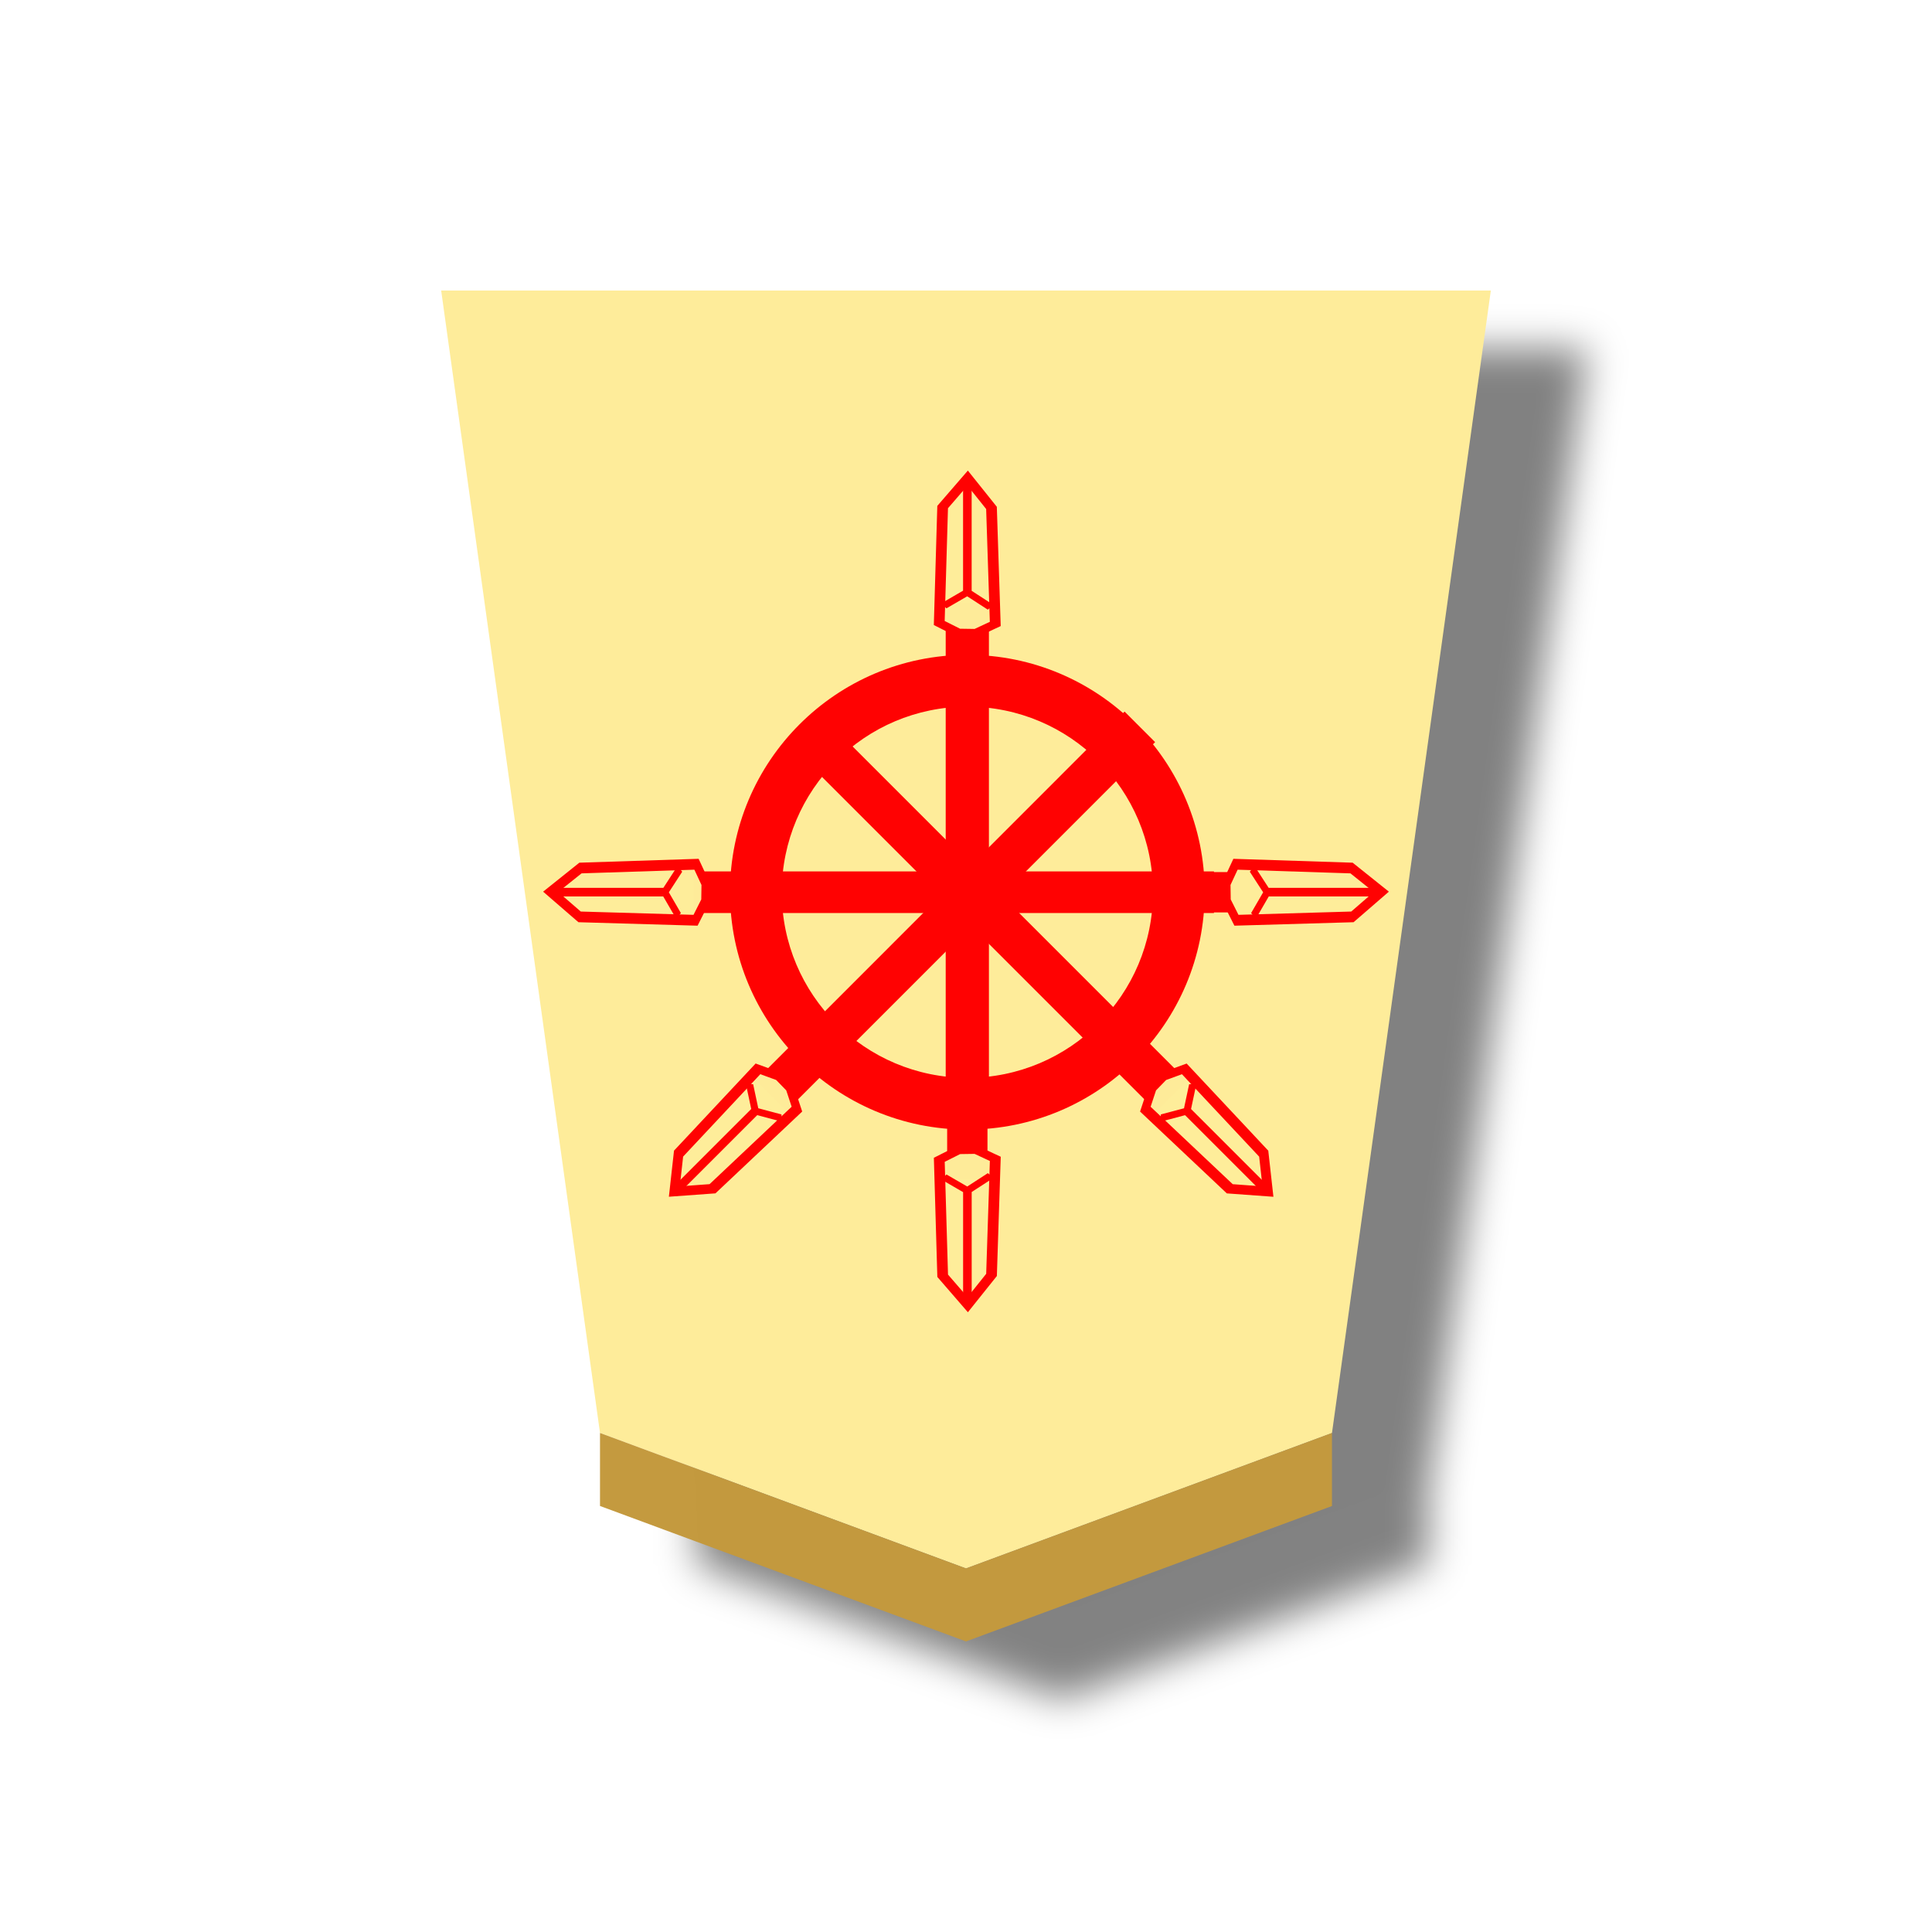
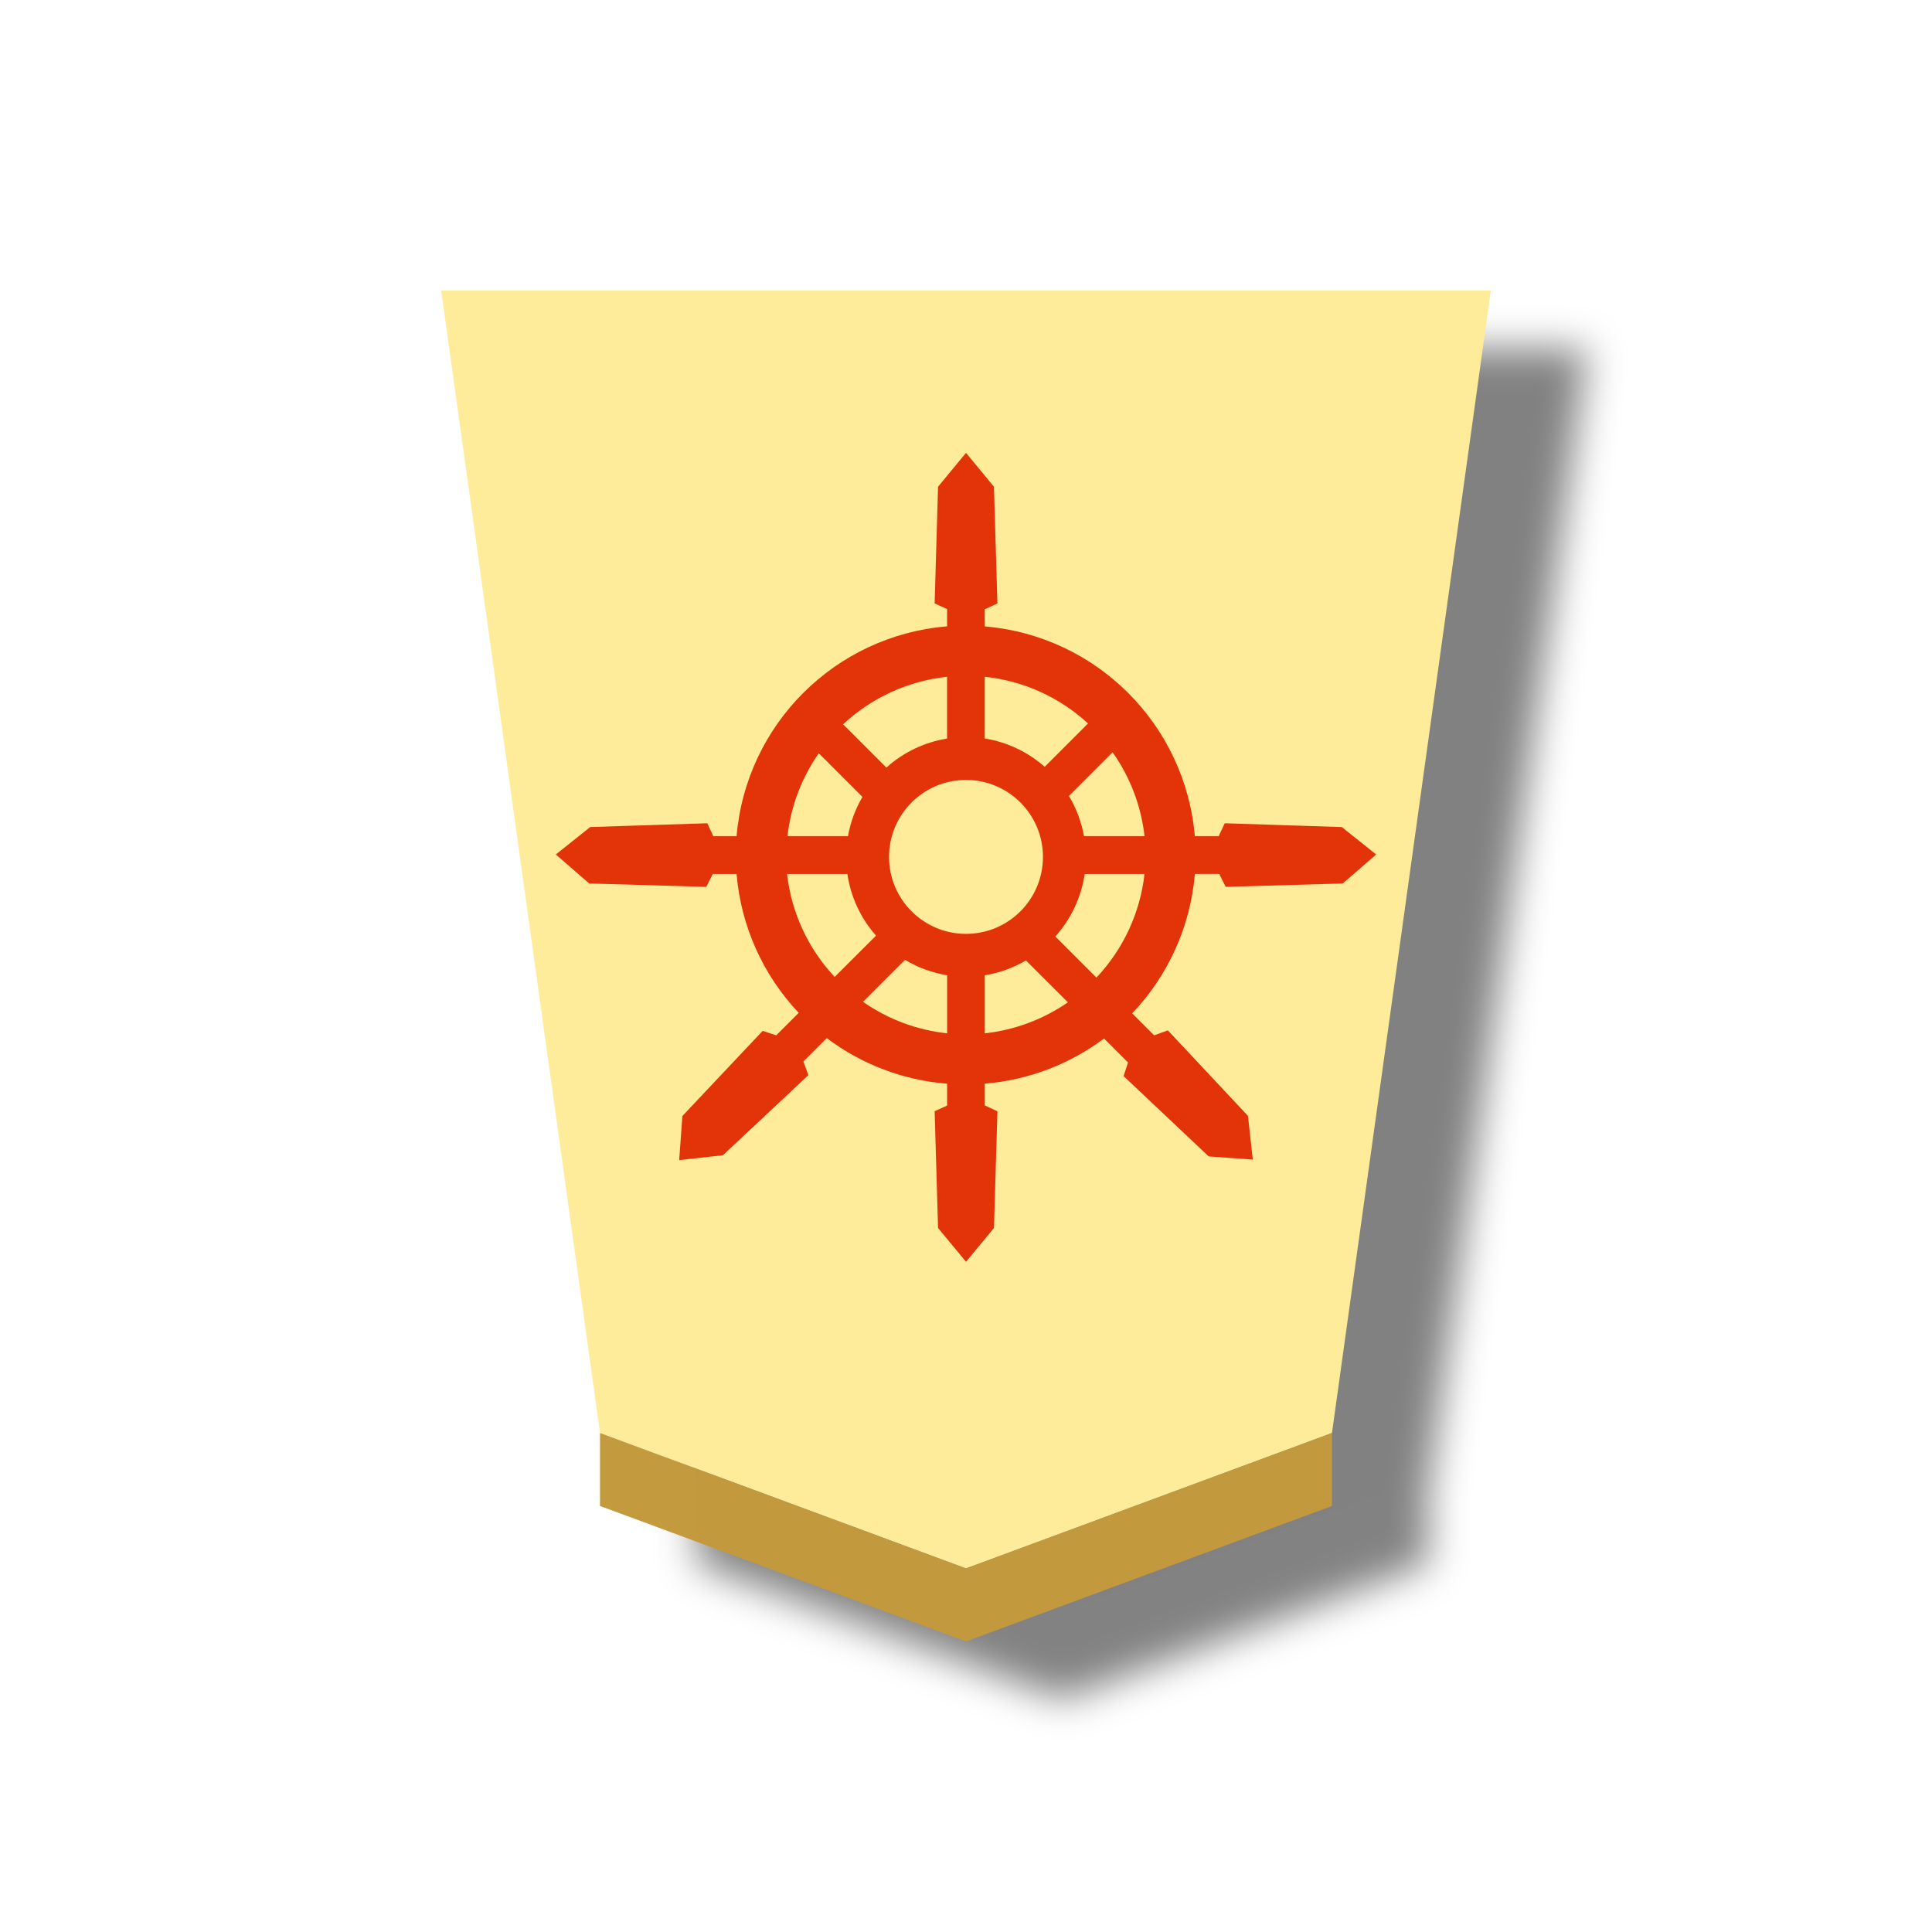
<svg xmlns="http://www.w3.org/2000/svg" viewBox="0 0 60 60">
  <defs>
    <filter id="1NY_svg__a" width="1.18" height="1.112" x="-.044" y="-.034" color-interpolation-filters="sRGB">
      <feFlood flood-color="#000" flood-opacity=".498" result="flood" />
      <feComposite in="flood" in2="SourceGraphic" operator="in" result="composite1" />
      <feGaussianBlur in="composite1" result="blur" stdDeviation="1" />
      <feOffset dx="5" dy="3" result="offset" />
      <feComposite in="SourceGraphic" in2="offset" result="composite2" />
    </filter>
  </defs>
  <g opacity=".99">
    <g filter="url(#1NY_svg__a)" transform="matrix(.6 0 0 .6 -286.101 -161.266)">
      <path fill="#feec99" d="m526.835 349.958 18.943-7.01L554 283.815h-54.33l8.221 59.13z" />
      <path fill="#c3983c" fill-opacity=".992" d="M507.891 346.726v-3.78l18.944 7.012 18.943-7.01v3.779l-18.943 7.01z" />
    </g>
-     <path fill="red" stroke="red" stroke-width="4.938" d="M372.14 1666.57v-346.55h15v346.55z" transform="matrix(-.06281 0 0 -.04588 53.886 97.066)" />
-     <g stroke="red" stroke-width="4.938">
-       <path fill="#feec99" fill-opacity=".992" stroke-width="7.525" d="m373.444 1325.142-13.45-8.57 2.65-111.341 16.688-28.568 17.542 27.755 2.373 111.247-13.382 9.224z" transform="matrix(-.04432 0 0 -.03237 46.865 78.607)" />
-       <path fill="none" stroke-width="6.02" d="M379.551 1181.017v105.099l16.535 13.127m-16.535-13.127-16.317 14.496" transform="matrix(-.04432 0 0 -.03237 46.865 78.607)" />
-     </g>
-     <path fill="red" d="M30.042 35.08a7.37 7.37 0 0 0 7.371-7.371 7.37 7.37 0 0 0-7.372-7.372 7.37 7.37 0 0 0-7.37 7.372 7.37 7.37 0 0 0 7.371 7.372zm0-1.607a5.764 5.764 0 0 1-5.763-5.764 5.764 5.764 0 0 1 5.763-5.763 5.764 5.764 0 0 1 5.764 5.763 5.764 5.764 0 0 1-5.764 5.764" />
-     <path fill="red" stroke="red" stroke-width="6.371" d="M372.14 1666.57v-346.55h15v346.55z" transform="matrix(-.06281 0 0 .04588 53.886 -41.698)" />
-     <g stroke="red" stroke-width="4.938">
-       <path fill="#feec99" fill-opacity=".992" stroke-width="7.525" d="m373.444 1325.142-13.45-8.57 2.65-111.341 16.688-28.568 17.542 27.755 2.373 111.247-13.382 9.224z" transform="matrix(-.04432 0 0 .03237 46.864 -23.24)" />
-       <path fill="none" stroke-width="6.02" d="M379.551 1181.017v105.099l16.535 13.127m-16.535-13.127-16.317 14.496" transform="matrix(-.04432 0 0 .03237 46.864 -23.24)" />
-     </g>
-     <path fill="red" stroke="red" stroke-width="6.371" d="M372.14 1666.57v-346.55h15v346.55z" transform="matrix(-.04441 -.0444 .03244 -.03245 -1.908 93.613)" />
-     <path fill="red" stroke="red" stroke-width="6.371" d="M372.14 1666.57v-346.55h15v346.55z" transform="matrix(.04441 -.0444 -.03243 -.03243 62.232 93.6)" />
-     <path fill="red" stroke="red" stroke-width="4.938" d="M372.14 1666.57v-346.55h15v346.55z" transform="matrix(0 .06281 -.04588 0 98.94 3.864)" />
-     <g stroke="red" stroke-width="4.938">
-       <path fill="#feec99" fill-opacity=".992" stroke-width="7.525" d="m373.444 1325.142-13.45-8.57 2.65-111.341 16.688-28.568 17.542 27.755 2.373 111.247-13.382 9.224z" transform="matrix(0 .04432 -.03237 0 80.987 10.885)" />
-       <path fill="none" stroke-width="6.02" d="M379.551 1181.017v105.099l16.535 13.127m-16.535-13.127-16.317 14.496" transform="matrix(0 .04432 -.03237 0 80.987 10.885)" />
-     </g>
-     <path fill="red" stroke="red" stroke-width="5.575" d="M372.14 1666.57v-346.55h15v346.55z" transform="matrix(0 .06281 .04588 0 -38.89 3.864)" />
-     <g stroke="red" stroke-width="4.938">
-       <path fill="#feec99" fill-opacity=".992" stroke-width="7.525" d="m373.444 1325.142-13.45-8.57 2.65-111.341 16.688-28.568 17.542 27.755 2.373 111.247-13.382 9.224z" transform="matrix(0 .04432 .03237 0 -20.987 10.885)" />
-       <path fill="none" stroke-width="6.02" d="M379.551 1181.017v105.099l16.535 13.127m-16.535-13.127-16.317 14.496" transform="matrix(0 .04432 .03237 0 -20.987 10.885)" />
-     </g>
-     <g stroke="red" stroke-width="4.938">
-       <path fill="#feec99" fill-opacity=".992" stroke-width="7.525" d="m373.444 1325.142-13.45-8.57 2.65-111.341 16.688-28.568 17.542 27.755 2.373 111.247-13.382 9.224z" transform="rotate(44.997 -71.788 4.438)scale(.04432 -.03238)" />
-       <path fill="none" stroke-width="6.02" d="M379.551 1181.017v105.099l16.535 13.127m-16.535-13.127-16.317 14.496" transform="rotate(44.997 -71.788 4.438)scale(.04432 -.03238)" />
-     </g>
-     <g stroke="red" stroke-width="4.938">
-       <path fill="#feec99" fill-opacity=".992" stroke-width="7.525" d="m373.444 1325.142-13.45-8.57 2.65-111.341 16.688-28.568 17.542 27.755 2.373 111.247-13.382 9.224z" transform="matrix(-.03134 .03133 -.0229 -.0229 78.211 52.066)" />
-       <path fill="none" stroke-width="6.02" d="M379.551 1181.017v105.099l16.535 13.127m-16.535-13.127-16.317 14.496" transform="matrix(-.03134 .03133 -.0229 -.0229 78.211 52.066)" />
-     </g>
+     <path fill="#e13007" fill-opacity=".992" d="m30 39.186.099-.12.77-.93.107-3.624-.393-.183v-.675a7.15 7.15 0 0 0 3.704-1.402l.745.745-.138.422 2.643 2.494 1.37.099-.151-1.358-2.487-2.655-.426.154-.682-.682a7.15 7.15 0 0 0 1.947-4.33h.757l.201.402 3.635-.106 1.038-.9-1.068-.852-3.636-.118-.188.403h-.74a7.15 7.15 0 0 0-6.524-6.516v-.533l.393-.18-.108-3.625L30 14.064l-.868 1.052-.106 3.624.387.176v.536a7.15 7.15 0 0 0-6.538 6.518h-.722l-.188-.403-3.636.118-1.068.852 1.038.9 3.635.106.201-.401h.74a7.15 7.15 0 0 0 1.93 4.313l-.699.698-.42-.139-2.494 2.645-.099 1.369 1.358-.151 2.654-2.487-.155-.424.726-.726a7.15 7.15 0 0 0 3.737 1.416v.678l-.387.176.106 3.626zm.583-7.095v-1.803c.458-.073.89-.233 1.279-.46l1.302 1.3a5.6 5.6 0 0 1-2.58.963m-1.17 0a5.6 5.6 0 0 1-2.612-.978l1.304-1.304a3.7 3.7 0 0 0 1.308.478zm4.637-1.731-1.277-1.277a3.7 3.7 0 0 0 .912-1.941h1.858a5.6 5.6 0 0 1-1.493 3.218m-8.13-.02a5.6 5.6 0 0 1-1.479-3.198h1.874a3.7 3.7 0 0 0 .89 1.915zM30 29.002a2.39 2.39 0 0 1-2.39-2.39 2.39 2.39 0 0 1 2.39-2.39 2.39 2.39 0 0 1 2.39 2.39 2.39 2.39 0 0 1-2.39 2.39m5.545-3.032h-1.88a3.7 3.7 0 0 0-.468-1.25l1.356-1.357a5.6 5.6 0 0 1 .992 2.607m-9.21 0h-1.88a5.6 5.6 0 0 1 .973-2.577l1.356 1.356a3.7 3.7 0 0 0-.45 1.22m1.194-2.131-1.344-1.344a5.6 5.6 0 0 1 3.228-1.476v1.919a3.7 3.7 0 0 0-1.884.9m4.916-.023a3.7 3.7 0 0 0-1.862-.88v-1.917a5.6 5.6 0 0 1 3.208 1.451z" color="#000" style="-inkscape-stroke:none" />
  </g>
</svg>
